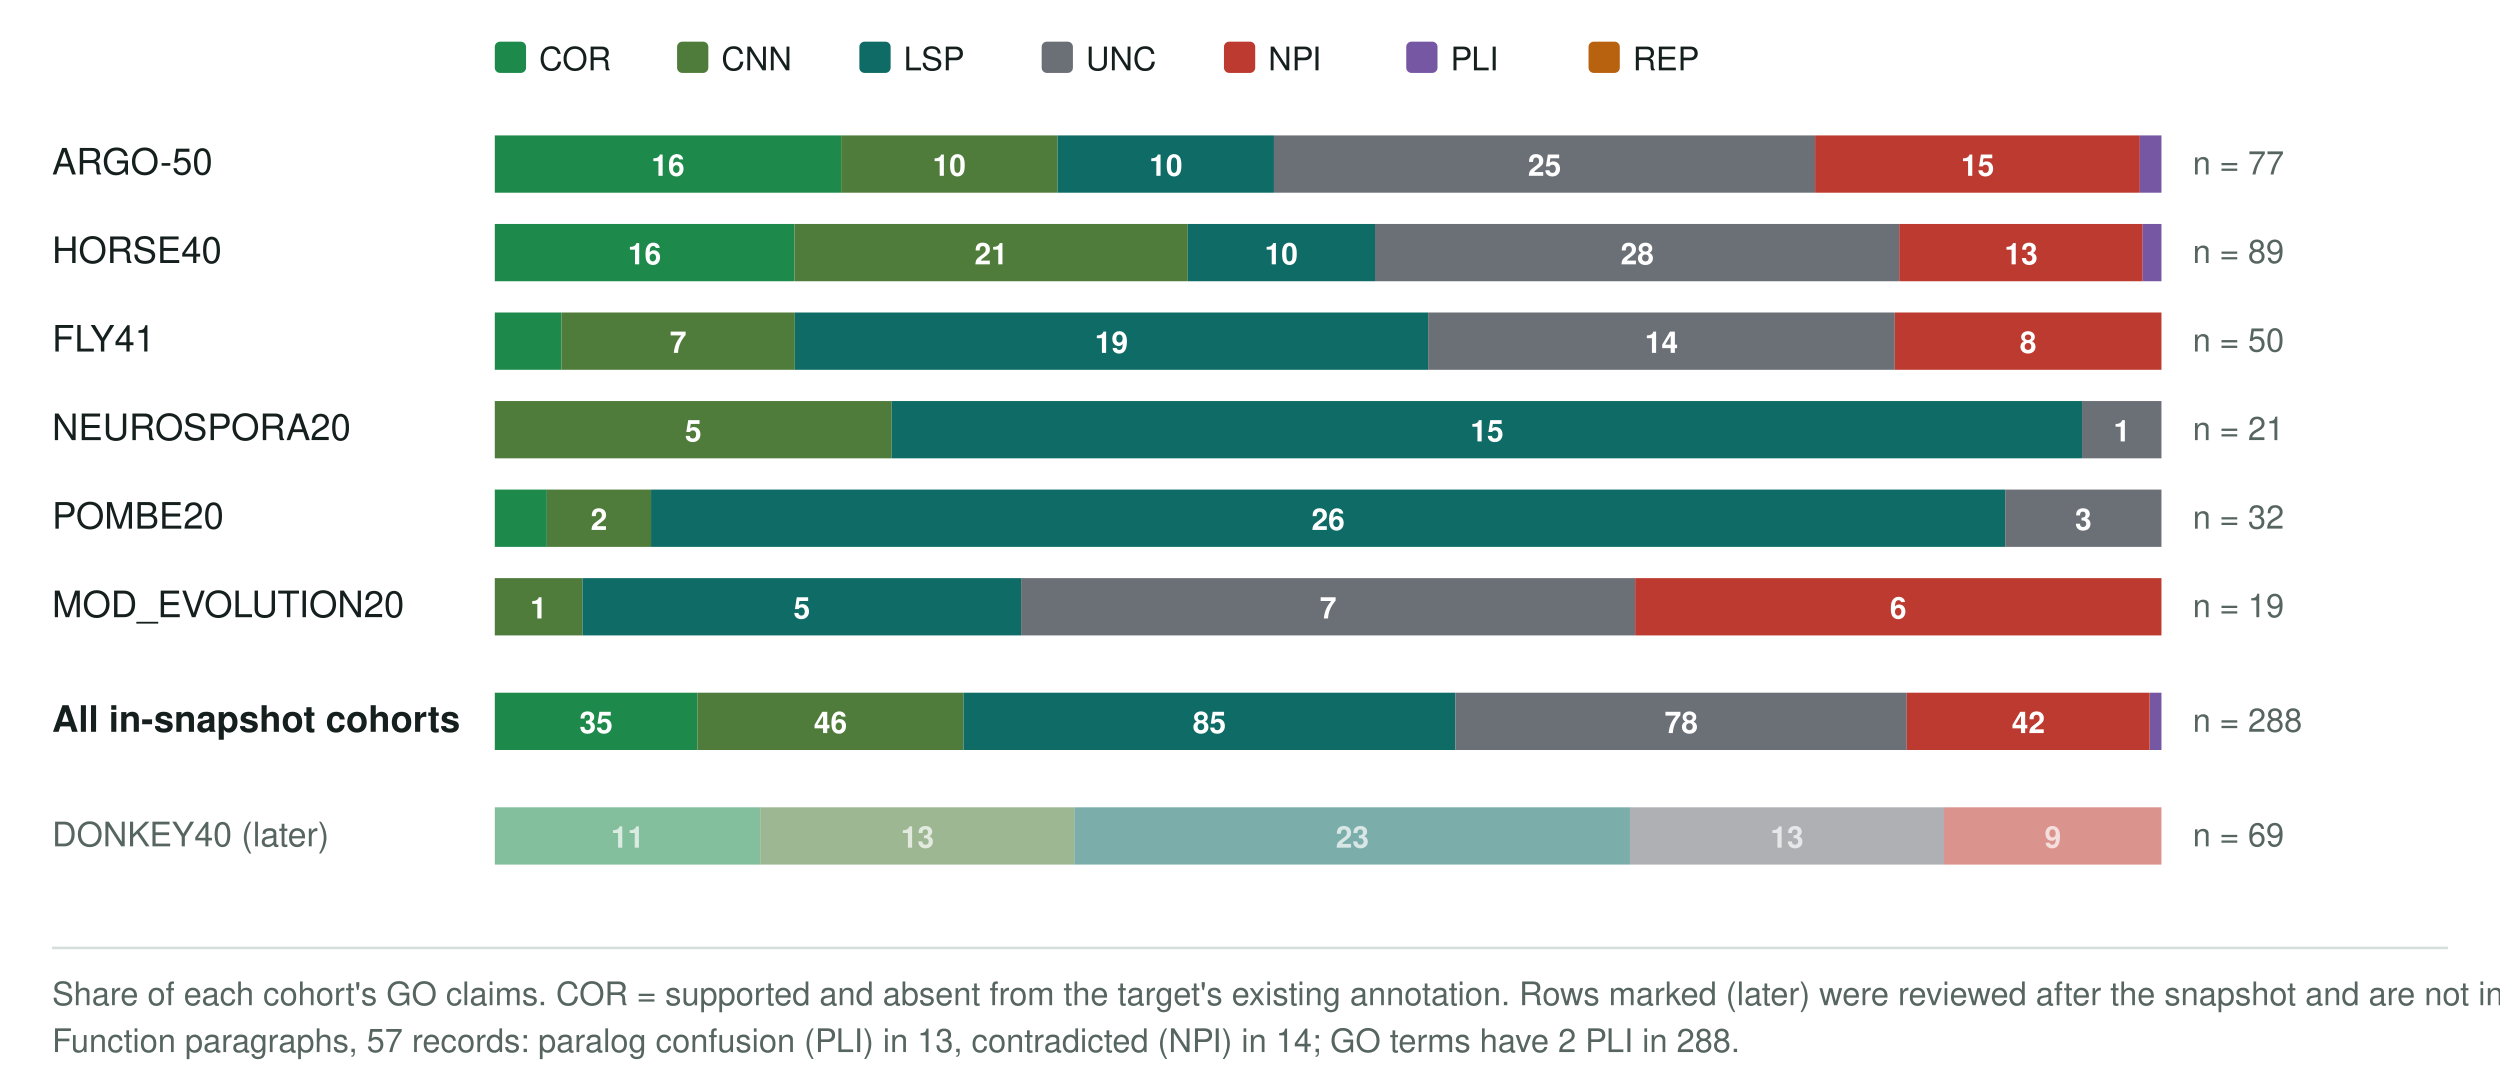
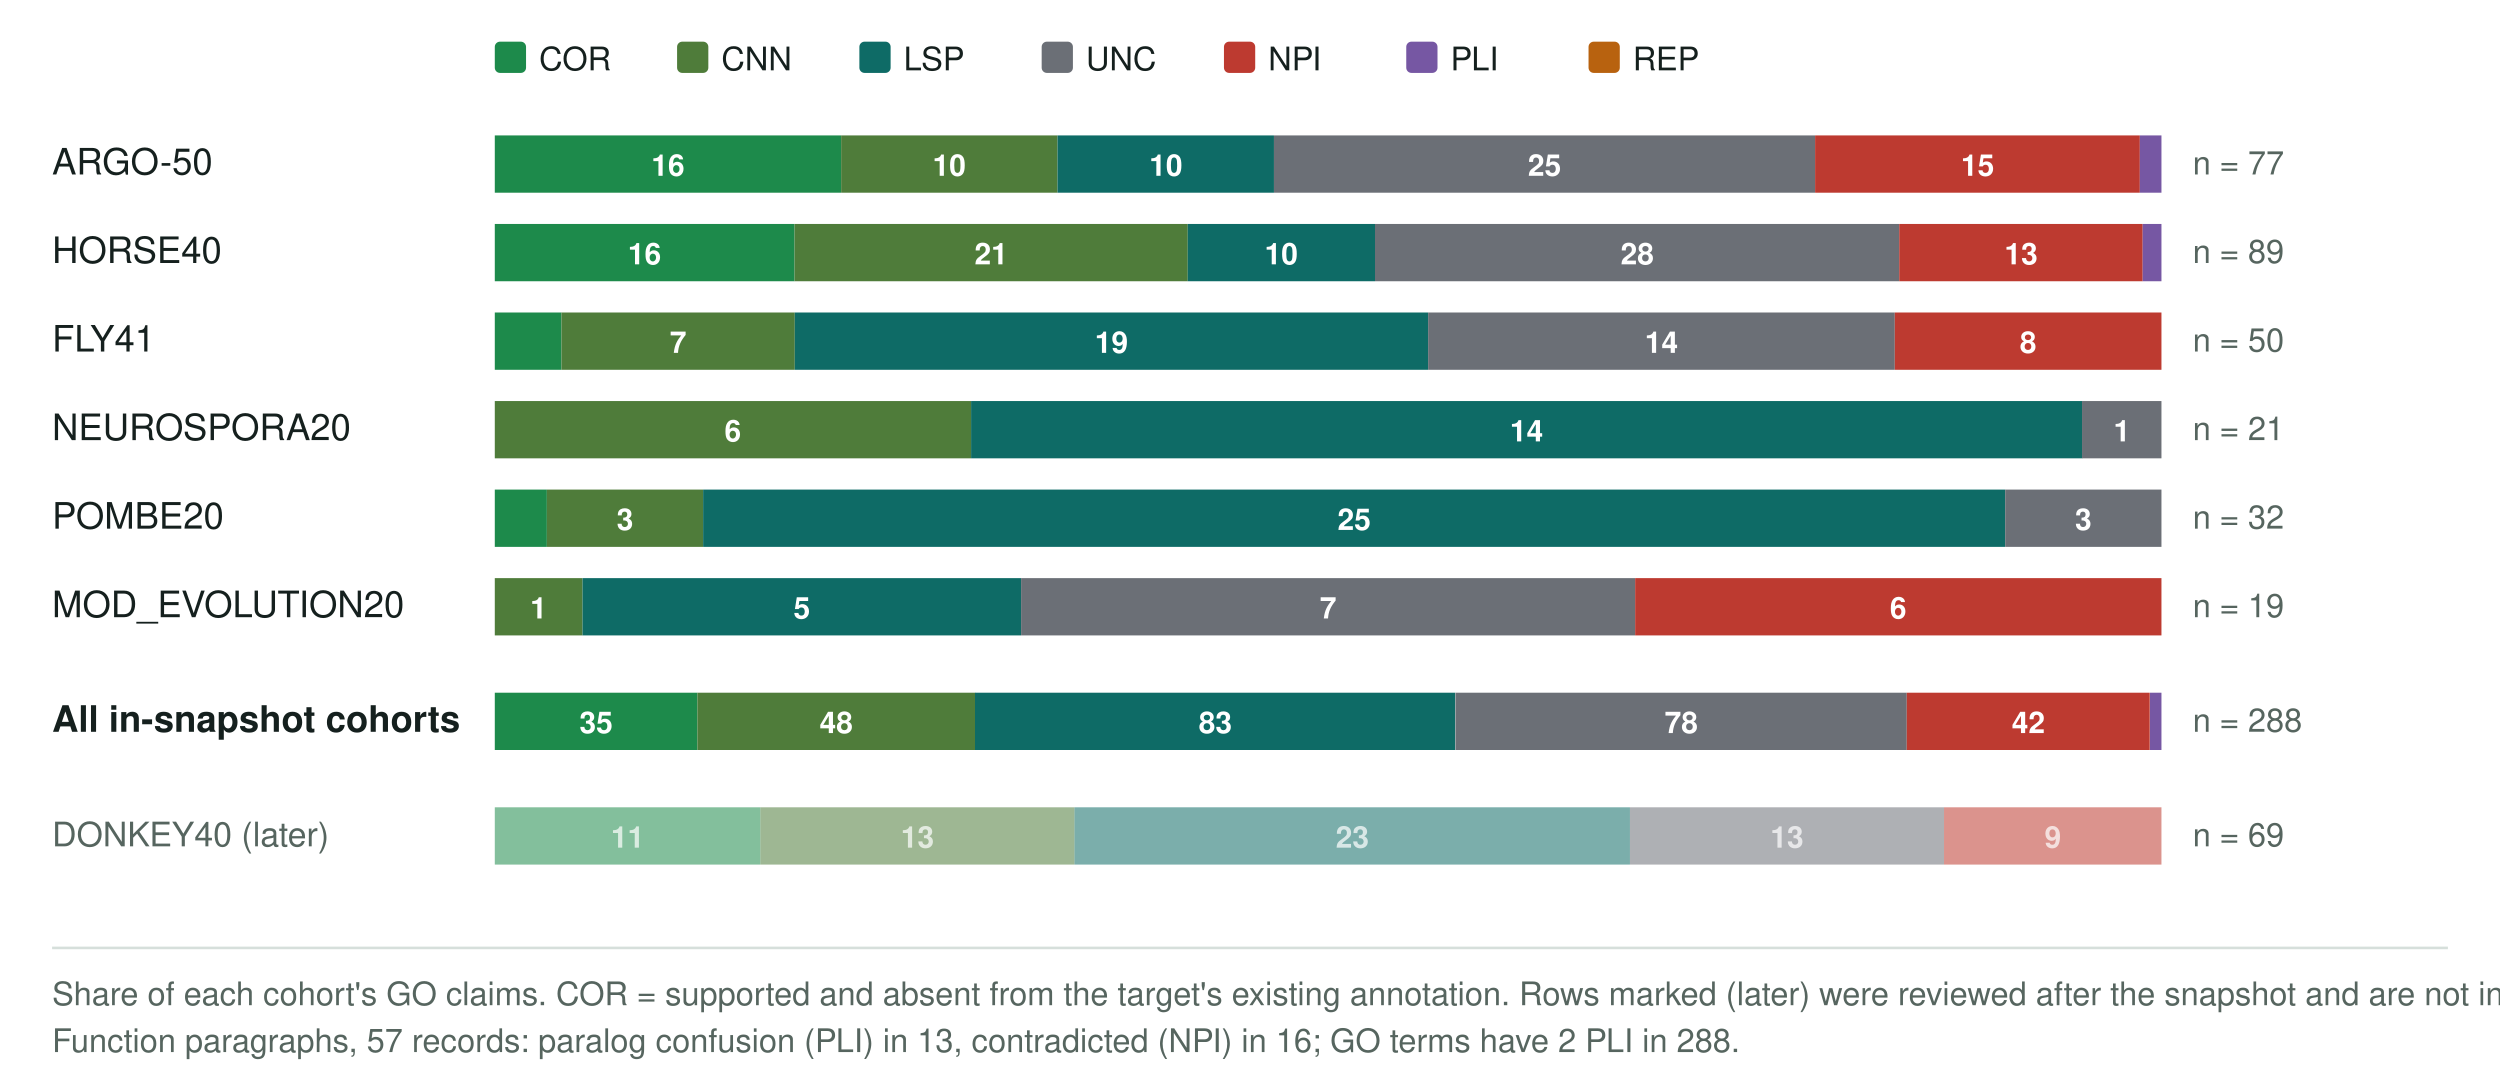
<svg xmlns="http://www.w3.org/2000/svg" viewBox="0 0 960 418" width="960" height="418" role="img" aria-label="Assessment categories of ProtNLM2 GO claims by cohort">
  <style>
.t { fill: var(--fig-ink, #15201e); font-family: "Source Sans 3", system-ui, -apple-system, Helvetica, Arial, sans-serif; }
.m { fill: var(--muted, #56655f); }
.b { font-weight: 600; }
.num { font-variant-numeric: tabular-nums; }
.box { fill: var(--fig-fill, #e8f1ee); stroke: var(--fig-line, #8fa39c); stroke-width: 1.2; }
.ours { fill: var(--accent, #0e6b66); }
.ours-t { fill: var(--surface, #ffffff); }
.link { fill: var(--fig-fill, #e8f1ee); opacity: .55; }
.rule { stroke: var(--rule, #d6dfdb); stroke-width: 1; fill: none; }
.brk { stroke: var(--fig-line, #8fa39c); stroke-width: 1.5; fill: none; }
.brk-ours { stroke: var(--accent, #0e6b66); stroke-width: 2; fill: none; }
.acc { fill: var(--accent, #0e6b66); }
.census { fill: var(--accept, #1d8a4b); }
.hand { fill: var(--modify, #b8620f); }
.rule-c { fill: var(--new, #1d68b3); }
.off { fill: var(--over, #7657a3); }
.chip-t { fill: var(--surface, #ffffff); font-weight: 600; }
.c-COR { fill: var(--accept, #1d8a4b); } .c-CNN { fill: var(--keep, #4f7c3a); }
.c-LSP { fill: var(--accent, #0e6b66); } .c-UNC { fill: var(--undecided, #6b6f76); }
.c-NPI { fill: var(--remove, #bd3a30); } .c-PLI { fill: var(--over, #7657a3); }
.c-REP { fill: var(--modify, #b8620f); }
</style>
  <rect class="c-COR" x="190" y="16" width="12" height="12" rx="2" />
  <text x="207.0" y="27.0" class="t" font-size="12.5" text-anchor="start">COR</text>
  <rect class="c-CNN" x="260" y="16" width="12" height="12" rx="2" />
  <text x="277.0" y="27.0" class="t" font-size="12.5" text-anchor="start">CNN</text>
  <rect class="c-LSP" x="330" y="16" width="12" height="12" rx="2" />
  <text x="347.0" y="27.0" class="t" font-size="12.5" text-anchor="start">LSP</text>
  <rect class="c-UNC" x="400" y="16" width="12" height="12" rx="2" />
  <text x="417.0" y="27.0" class="t" font-size="12.5" text-anchor="start">UNC</text>
  <rect class="c-NPI" x="470" y="16" width="12" height="12" rx="2" />
  <text x="487.0" y="27.0" class="t" font-size="12.5" text-anchor="start">NPI</text>
  <rect class="c-PLI" x="540" y="16" width="12" height="12" rx="2" />
  <text x="557.0" y="27.0" class="t" font-size="12.5" text-anchor="start">PLI</text>
  <rect class="c-REP" x="610" y="16" width="12" height="12" rx="2" />
  <text x="627.0" y="27.0" class="t" font-size="12.5" text-anchor="start">REP</text>
  <text x="20.0" y="67.0" class="t" font-size="14" text-anchor="start">ARGO-50</text>
  <rect class="c-COR" x="190.0" y="52" width="133.0" height="22" />
  <text x="256.5" y="67.5" class="t chip-t num" font-size="11.5" text-anchor="middle">16</text>
  <rect class="c-CNN" x="323.0" y="52" width="83.1" height="22" />
  <text x="364.5" y="67.5" class="t chip-t num" font-size="11.5" text-anchor="middle">10</text>
  <rect class="c-LSP" x="406.1" y="52" width="83.1" height="22" />
  <text x="447.7" y="67.5" class="t chip-t num" font-size="11.5" text-anchor="middle">10</text>
  <rect class="c-UNC" x="489.2" y="52" width="207.8" height="22" />
  <text x="593.1" y="67.5" class="t chip-t num" font-size="11.5" text-anchor="middle">25</text>
  <rect class="c-NPI" x="697.0" y="52" width="124.7" height="22" />
  <text x="759.4" y="67.5" class="t chip-t num" font-size="11.5" text-anchor="middle">15</text>
  <rect class="c-PLI" x="821.7" y="52" width="8.3" height="22" />
  <text x="842.0" y="67.0" class="t m num" font-size="12.5" text-anchor="start">n = 77</text>
  <text x="20.0" y="101.0" class="t" font-size="14" text-anchor="start">HORSE40</text>
  <rect class="c-COR" x="190.0" y="86" width="115.1" height="22" />
  <text x="247.5" y="101.5" class="t chip-t num" font-size="11.5" text-anchor="middle">16</text>
  <rect class="c-CNN" x="305.1" y="86" width="151.0" height="22" />
  <text x="380.6" y="101.5" class="t chip-t num" font-size="11.5" text-anchor="middle">21</text>
  <rect class="c-LSP" x="456.1" y="86" width="71.9" height="22" />
  <text x="492.0" y="101.5" class="t chip-t num" font-size="11.5" text-anchor="middle">10</text>
  <rect class="c-UNC" x="528.0" y="86" width="201.3" height="22" />
  <text x="628.7" y="101.5" class="t chip-t num" font-size="11.5" text-anchor="middle">28</text>
  <rect class="c-NPI" x="729.3" y="86" width="93.5" height="22" />
  <text x="776.1" y="101.5" class="t chip-t num" font-size="11.5" text-anchor="middle">13</text>
  <rect class="c-PLI" x="822.8" y="86" width="7.2" height="22" />
  <text x="842.0" y="101.0" class="t m num" font-size="12.5" text-anchor="start">n = 89</text>
  <text x="20.0" y="135.0" class="t" font-size="14" text-anchor="start">FLY41</text>
  <rect class="c-COR" x="190.0" y="120" width="25.6" height="22" />
  <rect class="c-CNN" x="215.6" y="120" width="89.6" height="22" />
  <text x="260.4" y="135.5" class="t chip-t num" font-size="11.5" text-anchor="middle">7</text>
  <rect class="c-LSP" x="305.2" y="120" width="243.2" height="22" />
  <text x="426.8" y="135.5" class="t chip-t num" font-size="11.5" text-anchor="middle">19</text>
  <rect class="c-UNC" x="548.4" y="120" width="179.2" height="22" />
  <text x="638.0" y="135.5" class="t chip-t num" font-size="11.5" text-anchor="middle">14</text>
  <rect class="c-NPI" x="727.6" y="120" width="102.4" height="22" />
  <text x="778.8" y="135.5" class="t chip-t num" font-size="11.5" text-anchor="middle">8</text>
  <text x="842.0" y="135.0" class="t m num" font-size="12.5" text-anchor="start">n = 50</text>
  <text x="20.0" y="169.0" class="t" font-size="14" text-anchor="start">NEUROSPORA20</text>
-   <rect class="c-CNN" x="190.0" y="154" width="152.4" height="22" />
-   <text x="266.2" y="169.5" class="t chip-t num" font-size="11.5" text-anchor="middle">5</text>
-   <rect class="c-LSP" x="342.4" y="154" width="457.1" height="22" />
-   <text x="571.0" y="169.5" class="t chip-t num" font-size="11.5" text-anchor="middle">15</text>
+   <rect class="c-CNN" x="190.0" y="154" width="182.9" height="22" />
+   <text x="281.4" y="169.5" class="t chip-t num" font-size="11.5" text-anchor="middle">6</text>
+   <rect class="c-LSP" x="372.9" y="154" width="426.7" height="22" />
+   <text x="586.2" y="169.5" class="t chip-t num" font-size="11.5" text-anchor="middle">14</text>
  <rect class="c-UNC" x="799.5" y="154" width="30.5" height="22" />
  <text x="814.8" y="169.5" class="t chip-t num" font-size="11.5" text-anchor="middle">1</text>
  <text x="842.0" y="169.0" class="t m num" font-size="12.5" text-anchor="start">n = 21</text>
  <text x="20.0" y="203.0" class="t" font-size="14" text-anchor="start">POMBE20</text>
  <rect class="c-COR" x="190.0" y="188" width="20.0" height="22" />
-   <rect class="c-CNN" x="210.0" y="188" width="40.0" height="22" />
-   <text x="230.0" y="203.5" class="t chip-t num" font-size="11.5" text-anchor="middle">2</text>
-   <rect class="c-LSP" x="250.0" y="188" width="520.0" height="22" />
-   <text x="510.0" y="203.5" class="t chip-t num" font-size="11.5" text-anchor="middle">26</text>
+   <rect class="c-CNN" x="210.0" y="188" width="60.0" height="22" />
+   <text x="240.0" y="203.5" class="t chip-t num" font-size="11.5" text-anchor="middle">3</text>
+   <rect class="c-LSP" x="270.0" y="188" width="500.0" height="22" />
+   <text x="520.0" y="203.5" class="t chip-t num" font-size="11.5" text-anchor="middle">25</text>
  <rect class="c-UNC" x="770.0" y="188" width="60.0" height="22" />
  <text x="800.0" y="203.5" class="t chip-t num" font-size="11.5" text-anchor="middle">3</text>
  <text x="842.0" y="203.0" class="t m num" font-size="12.5" text-anchor="start">n = 32</text>
  <text x="20.0" y="237.0" class="t" font-size="14" text-anchor="start">MOD_EVOLUTION20</text>
  <rect class="c-CNN" x="190.0" y="222" width="33.7" height="22" />
  <text x="206.8" y="237.5" class="t chip-t num" font-size="11.5" text-anchor="middle">1</text>
  <rect class="c-LSP" x="223.7" y="222" width="168.4" height="22" />
  <text x="307.9" y="237.5" class="t chip-t num" font-size="11.5" text-anchor="middle">5</text>
  <rect class="c-UNC" x="392.1" y="222" width="235.8" height="22" />
  <text x="510.0" y="237.5" class="t chip-t num" font-size="11.5" text-anchor="middle">7</text>
  <rect class="c-NPI" x="627.9" y="222" width="202.1" height="22" />
  <text x="728.9" y="237.5" class="t chip-t num" font-size="11.5" text-anchor="middle">6</text>
  <text x="842.0" y="237.0" class="t m num" font-size="12.5" text-anchor="start">n = 19</text>
  <text x="20.0" y="281.0" class="t b" font-size="14" text-anchor="start">All in-snapshot cohorts</text>
  <rect class="c-COR" x="190.0" y="266" width="77.8" height="22" />
  <text x="228.9" y="281.5" class="t chip-t num" font-size="11.5" text-anchor="middle">35</text>
-   <rect class="c-CNN" x="267.8" y="266" width="102.2" height="22" />
-   <text x="318.9" y="281.5" class="t chip-t num" font-size="11.5" text-anchor="middle">46</text>
-   <rect class="c-LSP" x="370.0" y="266" width="188.9" height="22" />
-   <text x="464.4" y="281.5" class="t chip-t num" font-size="11.5" text-anchor="middle">85</text>
+   <rect class="c-CNN" x="267.8" y="266" width="106.7" height="22" />
+   <text x="321.1" y="281.5" class="t chip-t num" font-size="11.5" text-anchor="middle">48</text>
+   <rect class="c-LSP" x="374.4" y="266" width="184.4" height="22" />
+   <text x="466.7" y="281.5" class="t chip-t num" font-size="11.5" text-anchor="middle">83</text>
  <rect class="c-UNC" x="558.9" y="266" width="173.3" height="22" />
  <text x="645.6" y="281.5" class="t chip-t num" font-size="11.5" text-anchor="middle">78</text>
  <rect class="c-NPI" x="732.2" y="266" width="93.3" height="22" />
  <text x="778.9" y="281.5" class="t chip-t num" font-size="11.5" text-anchor="middle">42</text>
  <rect class="c-PLI" x="825.6" y="266" width="4.4" height="22" />
  <text x="842.0" y="281.0" class="t m num" font-size="12.5" text-anchor="start">n = 288</text>
  <text x="20.0" y="325.0" class="t m" font-size="13" text-anchor="start">DONKEY40 (later)</text>
  <rect class="c-COR" x="190.0" y="310" width="102.0" height="22" opacity="0.55" />
  <text opacity="0.7" x="241.0" y="325.5" class="t chip-t num" font-size="11.5" text-anchor="middle">11</text>
  <rect class="c-CNN" x="292.0" y="310" width="120.6" height="22" opacity="0.55" />
  <text opacity="0.7" x="352.3" y="325.5" class="t chip-t num" font-size="11.5" text-anchor="middle">13</text>
  <rect class="c-LSP" x="412.6" y="310" width="213.3" height="22" opacity="0.55" />
  <text opacity="0.7" x="519.3" y="325.5" class="t chip-t num" font-size="11.5" text-anchor="middle">23</text>
  <rect class="c-UNC" x="625.9" y="310" width="120.6" height="22" opacity="0.55" />
  <text opacity="0.7" x="686.2" y="325.5" class="t chip-t num" font-size="11.5" text-anchor="middle">13</text>
  <rect class="c-NPI" x="746.5" y="310" width="83.5" height="22" opacity="0.55" />
  <text opacity="0.7" x="788.3" y="325.5" class="t chip-t num" font-size="11.5" text-anchor="middle">9</text>
  <text x="842.0" y="325.0" class="t m num" font-size="12.5" text-anchor="start">n = 69</text>
  <line class="rule" x1="20" y1="364" x2="940" y2="364" />
  <text x="20.0" y="386.0" class="t m" font-size="12.5" text-anchor="start">Share of each cohort's GO claims. COR = supported and absent from the target's existing annotation. Rows marked (later) were reviewed after the snapshot and are not in the total.</text>
-   <text x="20.0" y="404.0" class="t m" font-size="12.5" text-anchor="start">Function paragraphs, 57 records: paralog confusion (PLI) in 13, contradicted (NPI) in 14; GO terms have 2 PLI in 288.</text>
+   <text x="20.0" y="404.0" class="t m" font-size="12.5" text-anchor="start">Function paragraphs, 57 records: paralog confusion (PLI) in 13, contradicted (NPI) in 16; GO terms have 2 PLI in 288.</text>
</svg>
